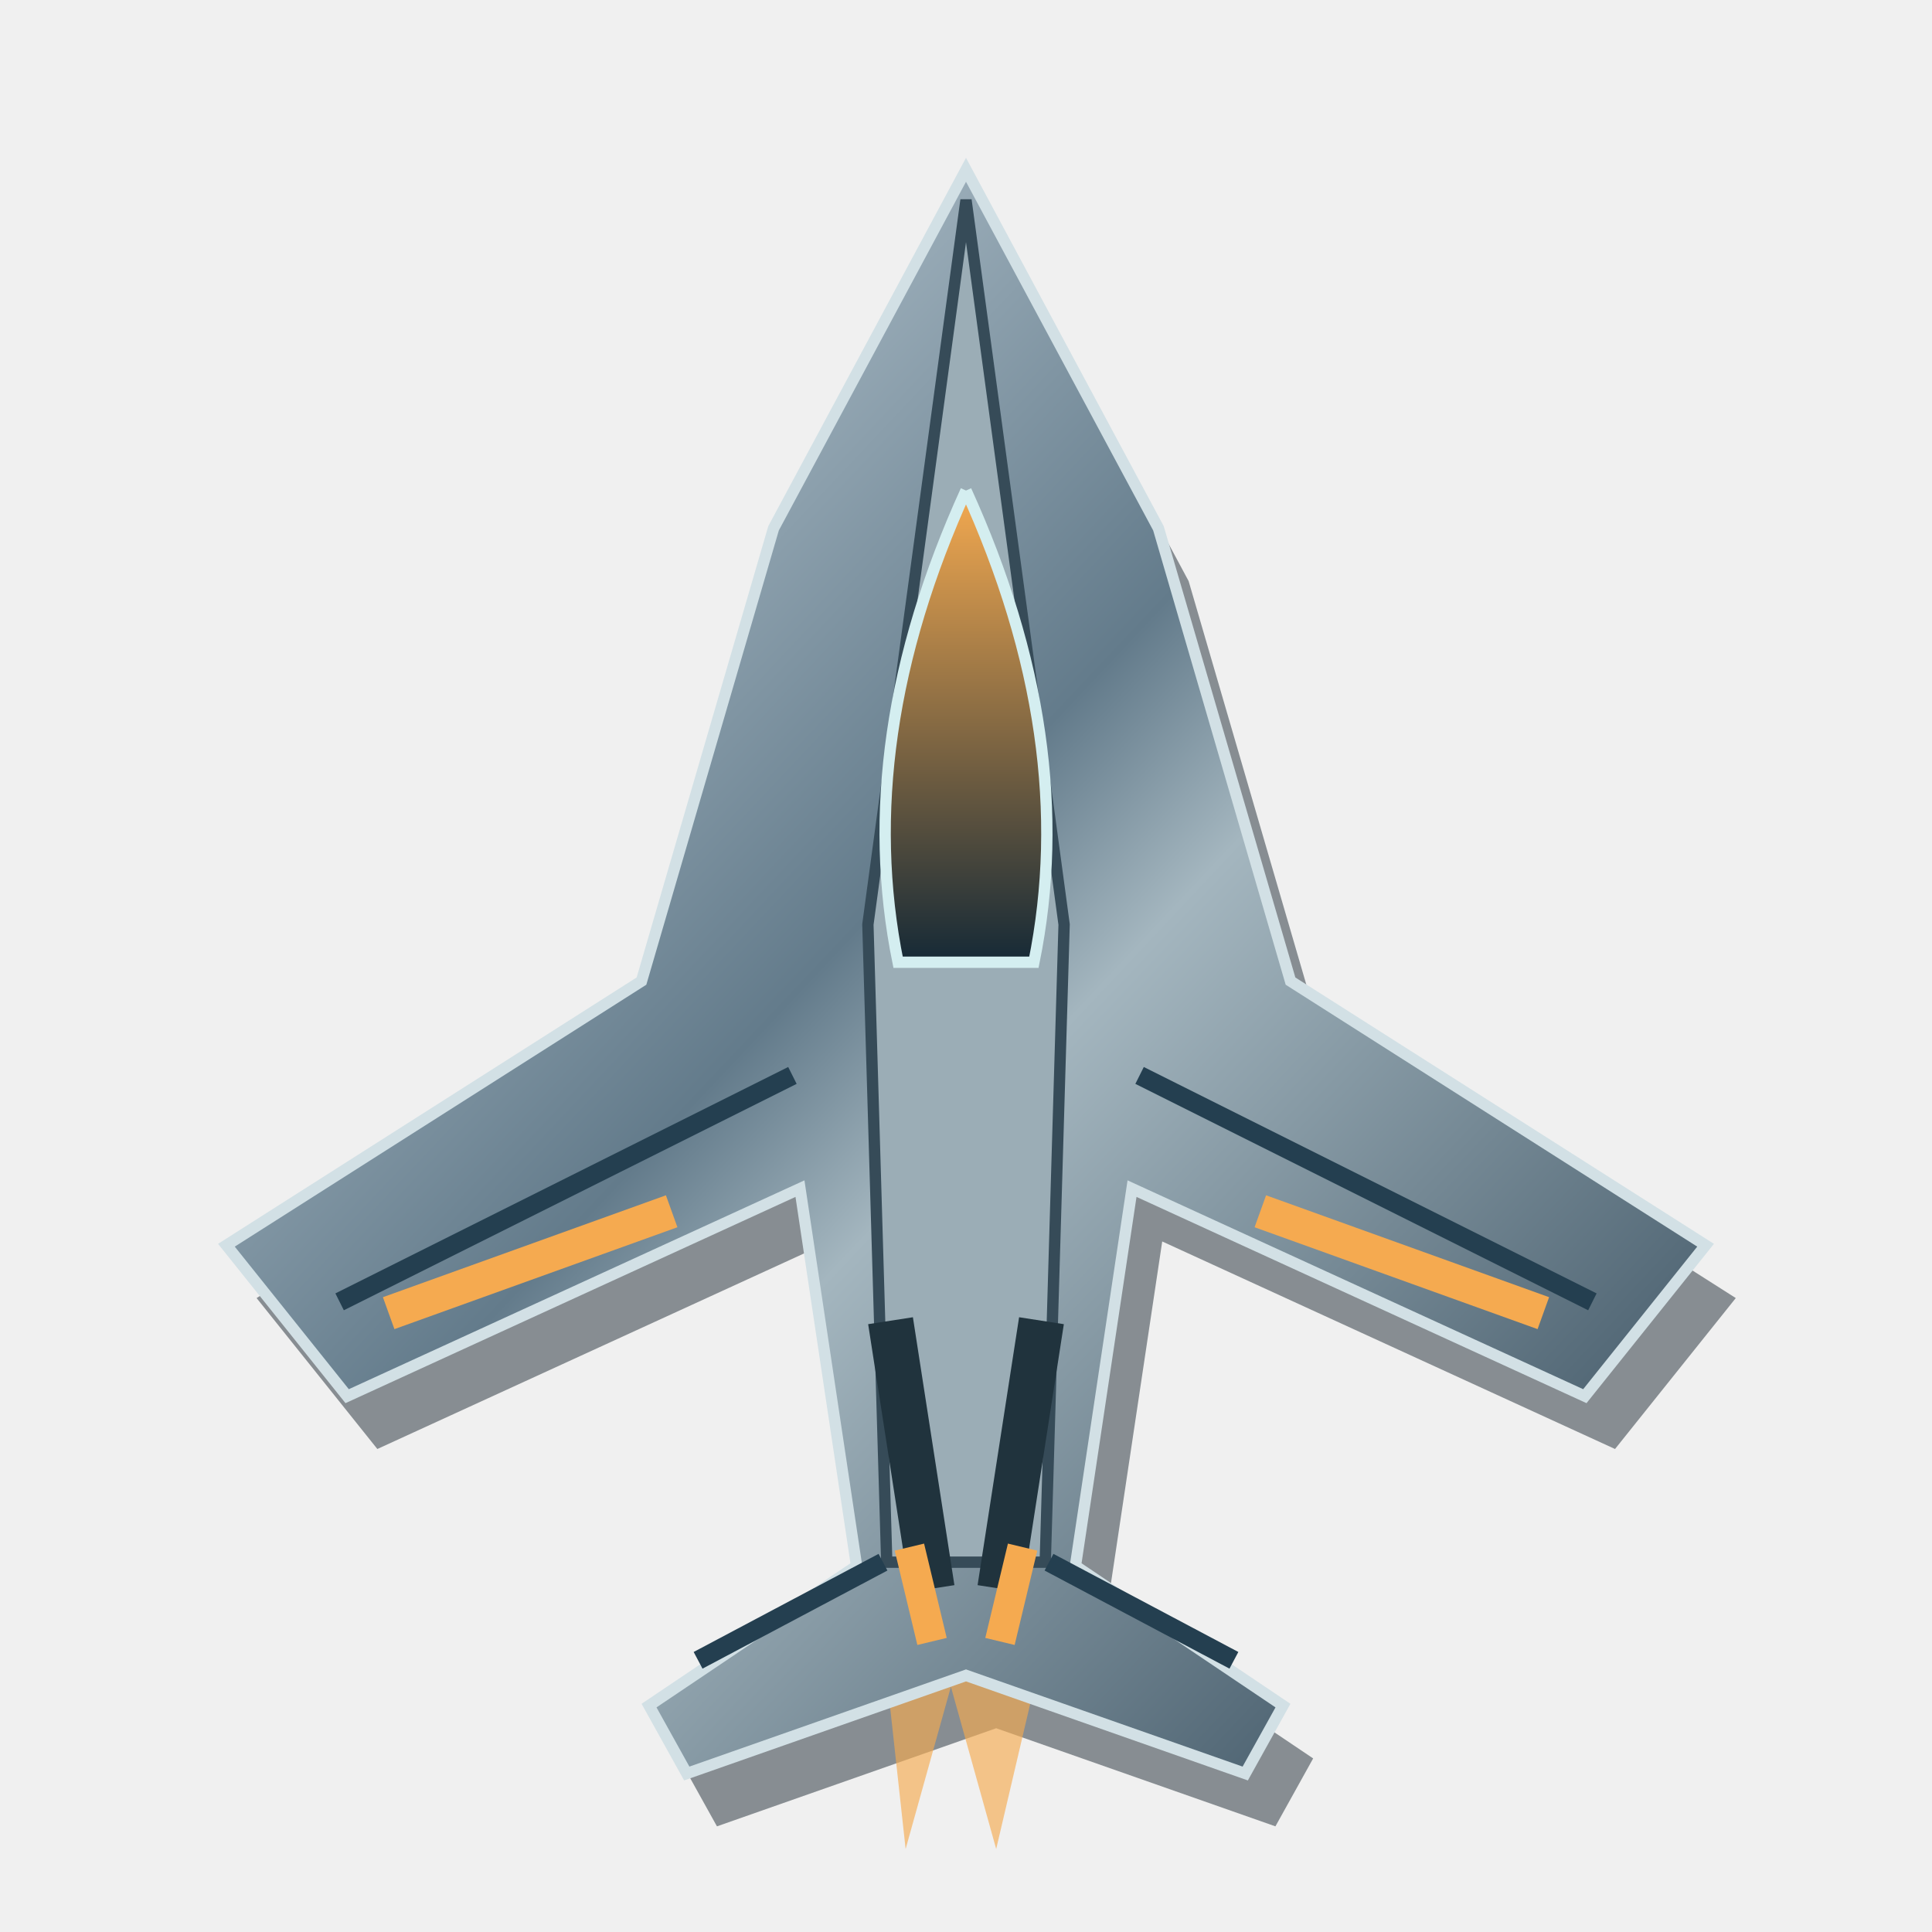
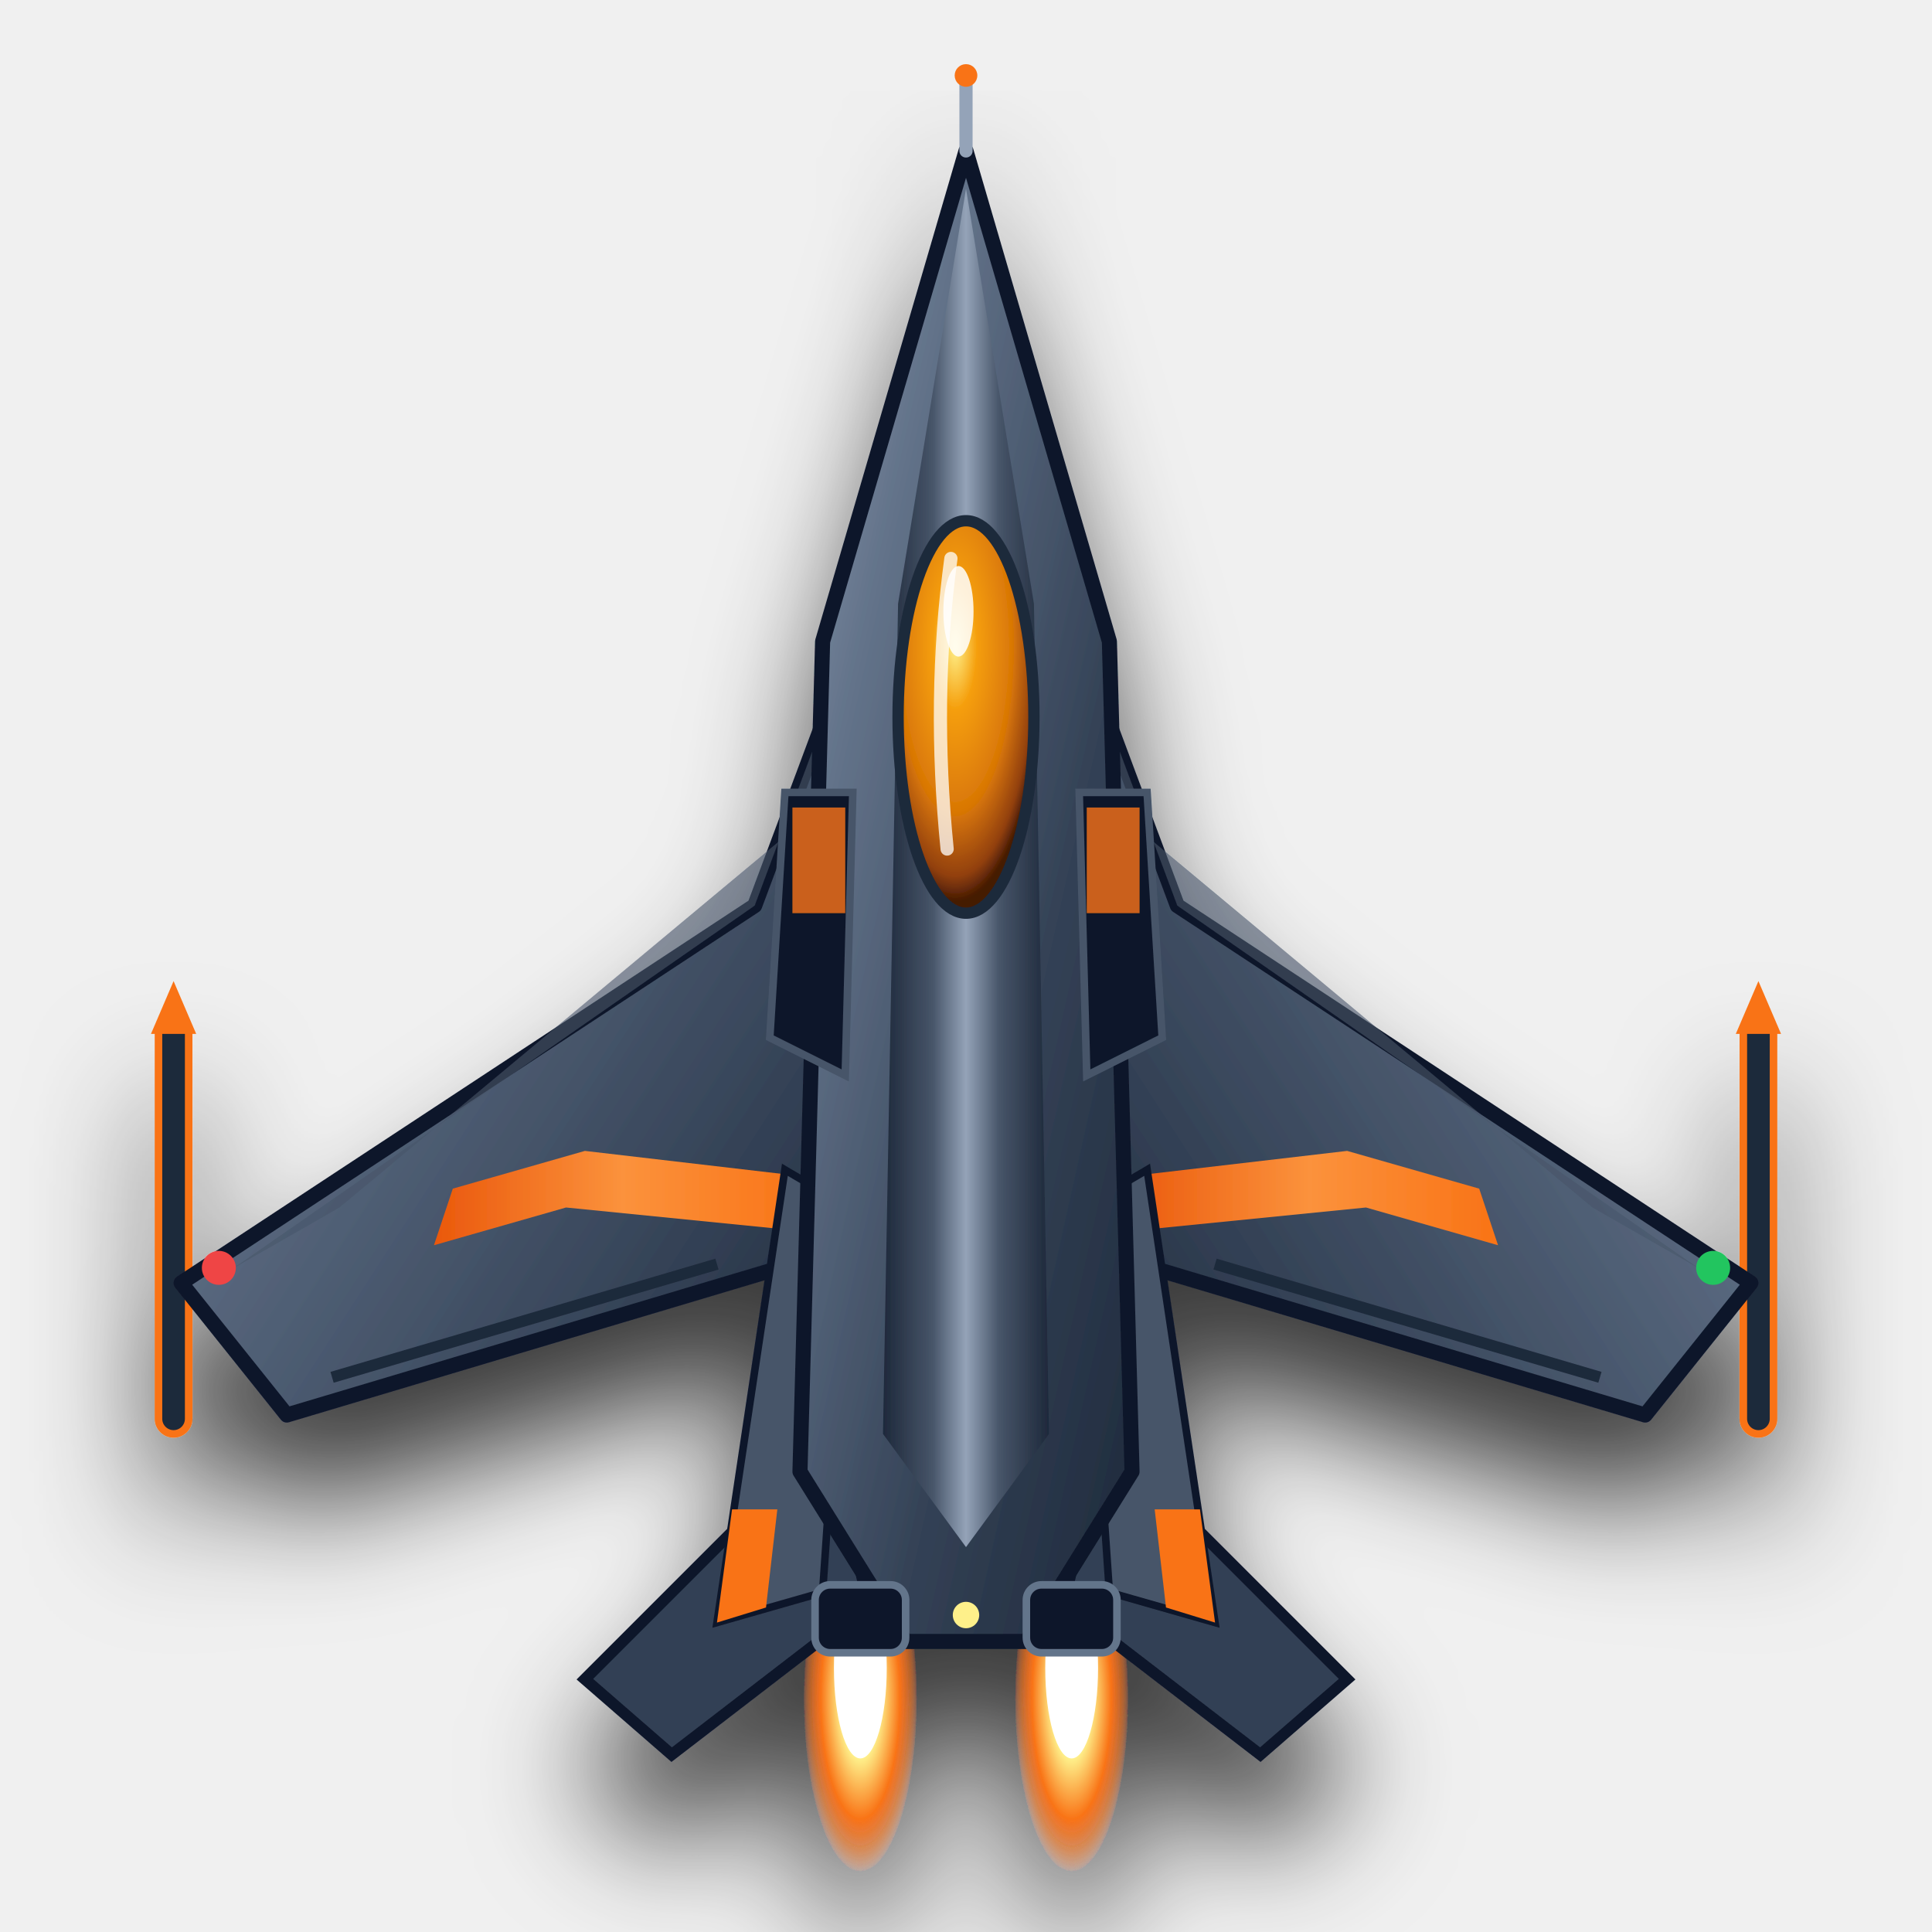
<svg xmlns="http://www.w3.org/2000/svg" width="512" height="512" viewBox="0 0 512 512">
  <defs>
-     <linearGradient id="metal" x2="1" y2="1">
-       <stop stop-color="#dae6ed" />
-       <stop offset=".45" stop-color="#637b8b" />
-       <stop offset=".55" stop-color="#a4b6bf" />
-       <stop offset="1" stop-color="#283f50" />
+     <filter id="fShadow" x="-30%" y="-30%" width="160%" height="160%">
+       <feDropShadow dx="0" dy="24" stdDeviation="16" flood-color="#000000" flood-opacity="0.75" />
+     </filter>
+     <linearGradient id="fArmor" x1="0%" y1="0%" x2="100%" y2="100%">
+       <stop offset="0%" stop-color="#94a3b8" />
+       <stop offset="25%" stop-color="#64748b" />
+       <stop offset="65%" stop-color="#334155" />
+       <stop offset="100%" stop-color="#1e293b" />
    </linearGradient>
-     <linearGradient id="glass" x2="0" y2="1">
-       <stop stop-color="#f5aa50" />
-       <stop offset="1" stop-color="#152936" />
+     <linearGradient id="fWingL" x1="0%" y1="0%" x2="100%" y2="100%">
+       <stop offset="0%" stop-color="#cbd5e1" />
+       <stop offset="30%" stop-color="#64748b" />
+       <stop offset="70%" stop-color="#334155" />
+       <stop offset="100%" stop-color="#0f172a" />
+     </linearGradient>
+     <linearGradient id="fWingR" x1="100%" y1="0%" x2="0%" y2="100%">
+       <stop offset="0%" stop-color="#cbd5e1" />
+       <stop offset="30%" stop-color="#64748b" />
+       <stop offset="70%" stop-color="#334155" />
+       <stop offset="100%" stop-color="#0f172a" />
+     </linearGradient>
+     <linearGradient id="fSpine" x1="0%" y1="0%" x2="100%" y2="0%">
+       <stop offset="0%" stop-color="#1e293b" />
+       <stop offset="30%" stop-color="#475569" />
+       <stop offset="50%" stop-color="#94a3b8" />
+       <stop offset="70%" stop-color="#475569" />
+       <stop offset="100%" stop-color="#1e293b" />
+     </linearGradient>
+     <radialGradient id="fCockpit" cx="42%" cy="32%" r="65%">
+       <stop offset="0%" stop-color="#fef08a" />
+       <stop offset="25%" stop-color="#f59e0b" />
+       <stop offset="65%" stop-color="#d97706" />
+       <stop offset="90%" stop-color="#92400e" />
+       <stop offset="100%" stop-color="#451a03" />
+     </radialGradient>
+     <radialGradient id="fFlame" cx="50%" cy="50%" r="50%">
+       <stop offset="0%" stop-color="#ffffff" />
+       <stop offset="35%" stop-color="#fef08a" />
+       <stop offset="70%" stop-color="#f97316" />
+       <stop offset="100%" stop-color="#ea580c" stop-opacity="0" />
+     </radialGradient>
+     <linearGradient id="fOrange" x1="0%" y1="0%" x2="100%" y2="0%">
+       <stop offset="0%" stop-color="#ea580c" />
+       <stop offset="50%" stop-color="#fb923c" />
+       <stop offset="100%" stop-color="#f97316" />
    </linearGradient>
  </defs>
-   <polygon points="60,330 170,260 205,140 256,45 307,140 342,260 452,330 420,370 300,315 285,415 340,452 330,470 256,444 182,470 172,452 227,415 212,315 92,370" fill="#07141e" transform="translate(8 14)" opacity=".45" />
-   <path d="M233 426 L240 490 L252 447 L264 490 L279 426" fill="#f5aa50" opacity=".65" />
-   <polygon points="60,330 170,260 205,140 256,45 307,140 342,260 452,330 420,370 300,315 285,415 340,452 330,470 256,444 182,470 172,452 227,415 212,315 92,370" fill="url(#metal)" stroke="#d2e0e5" stroke-width="3" />
-   <path d="M256 53 L230 245 L235 414 L277 414 L282 245 Z" fill="#9badb6" stroke="#364b58" stroke-width="3" />
-   <path d="M256 130 Q226 196 238 255 L274 255 Q286 196 256 130" fill="url(#glass)" stroke="#d4eef0" stroke-width="3" />
-   <path d="M90 345 L210 285 M422 345 L302 285 M185 440 L234 414 M327 440 L278 414" stroke="#243f50" stroke-width="5" />
-   <path d="M103 348 L178 321 M409 348 L334 321" stroke="#f5aa50" stroke-width="9" />
-   <path d="M236 350 L247 421 M276 350 L265 421" stroke="#20333d" stroke-width="12" />
-   <path d="M241 410 L247 435 M271 410 L265 435" stroke="#f5aa50" stroke-width="8" />
+   <g filter="url(#fShadow)">
+     <ellipse cx="228" cy="450" rx="15" ry="46" fill="url(#fFlame)" />
+     <ellipse cx="284" cy="450" rx="15" ry="46" fill="url(#fFlame)" />
+     <ellipse cx="228" cy="442" rx="7" ry="24" fill="#ffffff" />
+     <ellipse cx="284" cy="442" rx="7" ry="24" fill="#ffffff" />
+     <rect x="42" y="270" width="8" height="110" rx="4" fill="#1e293b" stroke="#f97316" stroke-width="2" />
+     <polygon points="46,260 40,274 52,274" fill="#f97316" />
+     <rect x="462" y="270" width="8" height="110" rx="4" fill="#1e293b" stroke="#f97316" stroke-width="2" />
+     <polygon points="466,260 460,274 472,274" fill="#f97316" />
+     <polygon points="256,90 200,240 48,340 76,375 210,335 220,410" fill="url(#fWingL)" stroke="#0f172a" stroke-width="4" stroke-linejoin="round" />
+     <polygon points="256,90 312,240 464,340 436,375 302,335 292,410" fill="url(#fWingR)" stroke="#0f172a" stroke-width="4" stroke-linejoin="round" />
+     <polygon points="256,90 216,215 90,320 62,336 200,240" fill="#475569" opacity="0.6" />
+     <polygon points="256,90 296,215 422,320 450,336 312,240" fill="#475569" opacity="0.6" />
+     <polygon points="120,315 155,305 215,312 210,326 150,320 115,330" fill="url(#fOrange)" />
+     <polygon points="392,315 357,305 297,312 302,326 362,320 397,330" fill="url(#fOrange)" />
+     <line x1="88" y1="365" x2="190" y2="335" stroke="#1e293b" stroke-width="3" />
+     <line x1="424" y1="365" x2="322" y2="335" stroke="#1e293b" stroke-width="3" />
+     <polygon points="220,380 155,445 178,465 230,425" fill="#334155" stroke="#0f172a" stroke-width="3" />
+     <polygon points="292,380 357,445 334,465 282,425" fill="#334155" stroke="#0f172a" stroke-width="3" />
+     <polygon points="208,310 190,430 218,422 225,320" fill="#475569" stroke="#0f172a" stroke-width="2" />
+     <polygon points="190,430 194,400 206,400 203,426" fill="#f97316" />
+     <polygon points="304,310 322,430 294,422 287,320" fill="#475569" stroke="#0f172a" stroke-width="2" />
+     <polygon points="322,430 318,400 306,400 309,426" fill="#f97316" />
+     <polygon points="256,40 218,170 212,390 240,435 272,435 300,390 294,170" fill="url(#fArmor)" stroke="#0f172a" stroke-width="4" stroke-linejoin="round" />
+     <polygon points="256,50 238,160 234,380 256,410 278,380 274,160" fill="url(#fSpine)" />
+     <polygon points="208,210 226,210 224,285 204,275" fill="#0f172a" stroke="#475569" stroke-width="2" />
+     <polygon points="304,210 286,210 288,285 308,275" fill="#0f172a" stroke="#475569" stroke-width="2" />
+     <rect x="210" y="214" width="14" height="28" fill="#f97316" opacity="0.8" />
+     <rect x="288" y="214" width="14" height="28" fill="#f97316" opacity="0.8" />
+     <rect x="216" y="420" width="24" height="18" rx="4" fill="#0f172a" stroke="#64748b" stroke-width="2" />
+     <rect x="272" y="420" width="24" height="18" rx="4" fill="#0f172a" stroke="#64748b" stroke-width="2" />
+     <ellipse cx="256" cy="190" rx="18" ry="52" fill="url(#fCockpit)" stroke="#1e293b" stroke-width="3" />
+     <path d="M252,148 Q247,185 251,225" stroke="#ffffff" stroke-width="3.5" stroke-linecap="round" fill="none" opacity="0.75" />
+     <ellipse cx="254" cy="162" rx="4" ry="12" fill="#ffffff" opacity="0.85" />
+     <line x1="256" y1="20" x2="256" y2="40" stroke="#94a3b8" stroke-width="3.5" stroke-linecap="round" />
+     <circle cx="256" cy="20" r="3" fill="#f97316" />
+     <circle cx="58" cy="336" r="4.5" fill="#ef4444" />
+     <circle cx="454" cy="336" r="4.5" fill="#22c55e" />
+     <circle cx="256" cy="428" r="3.5" fill="#fef08a" />
+   </g>
</svg>
